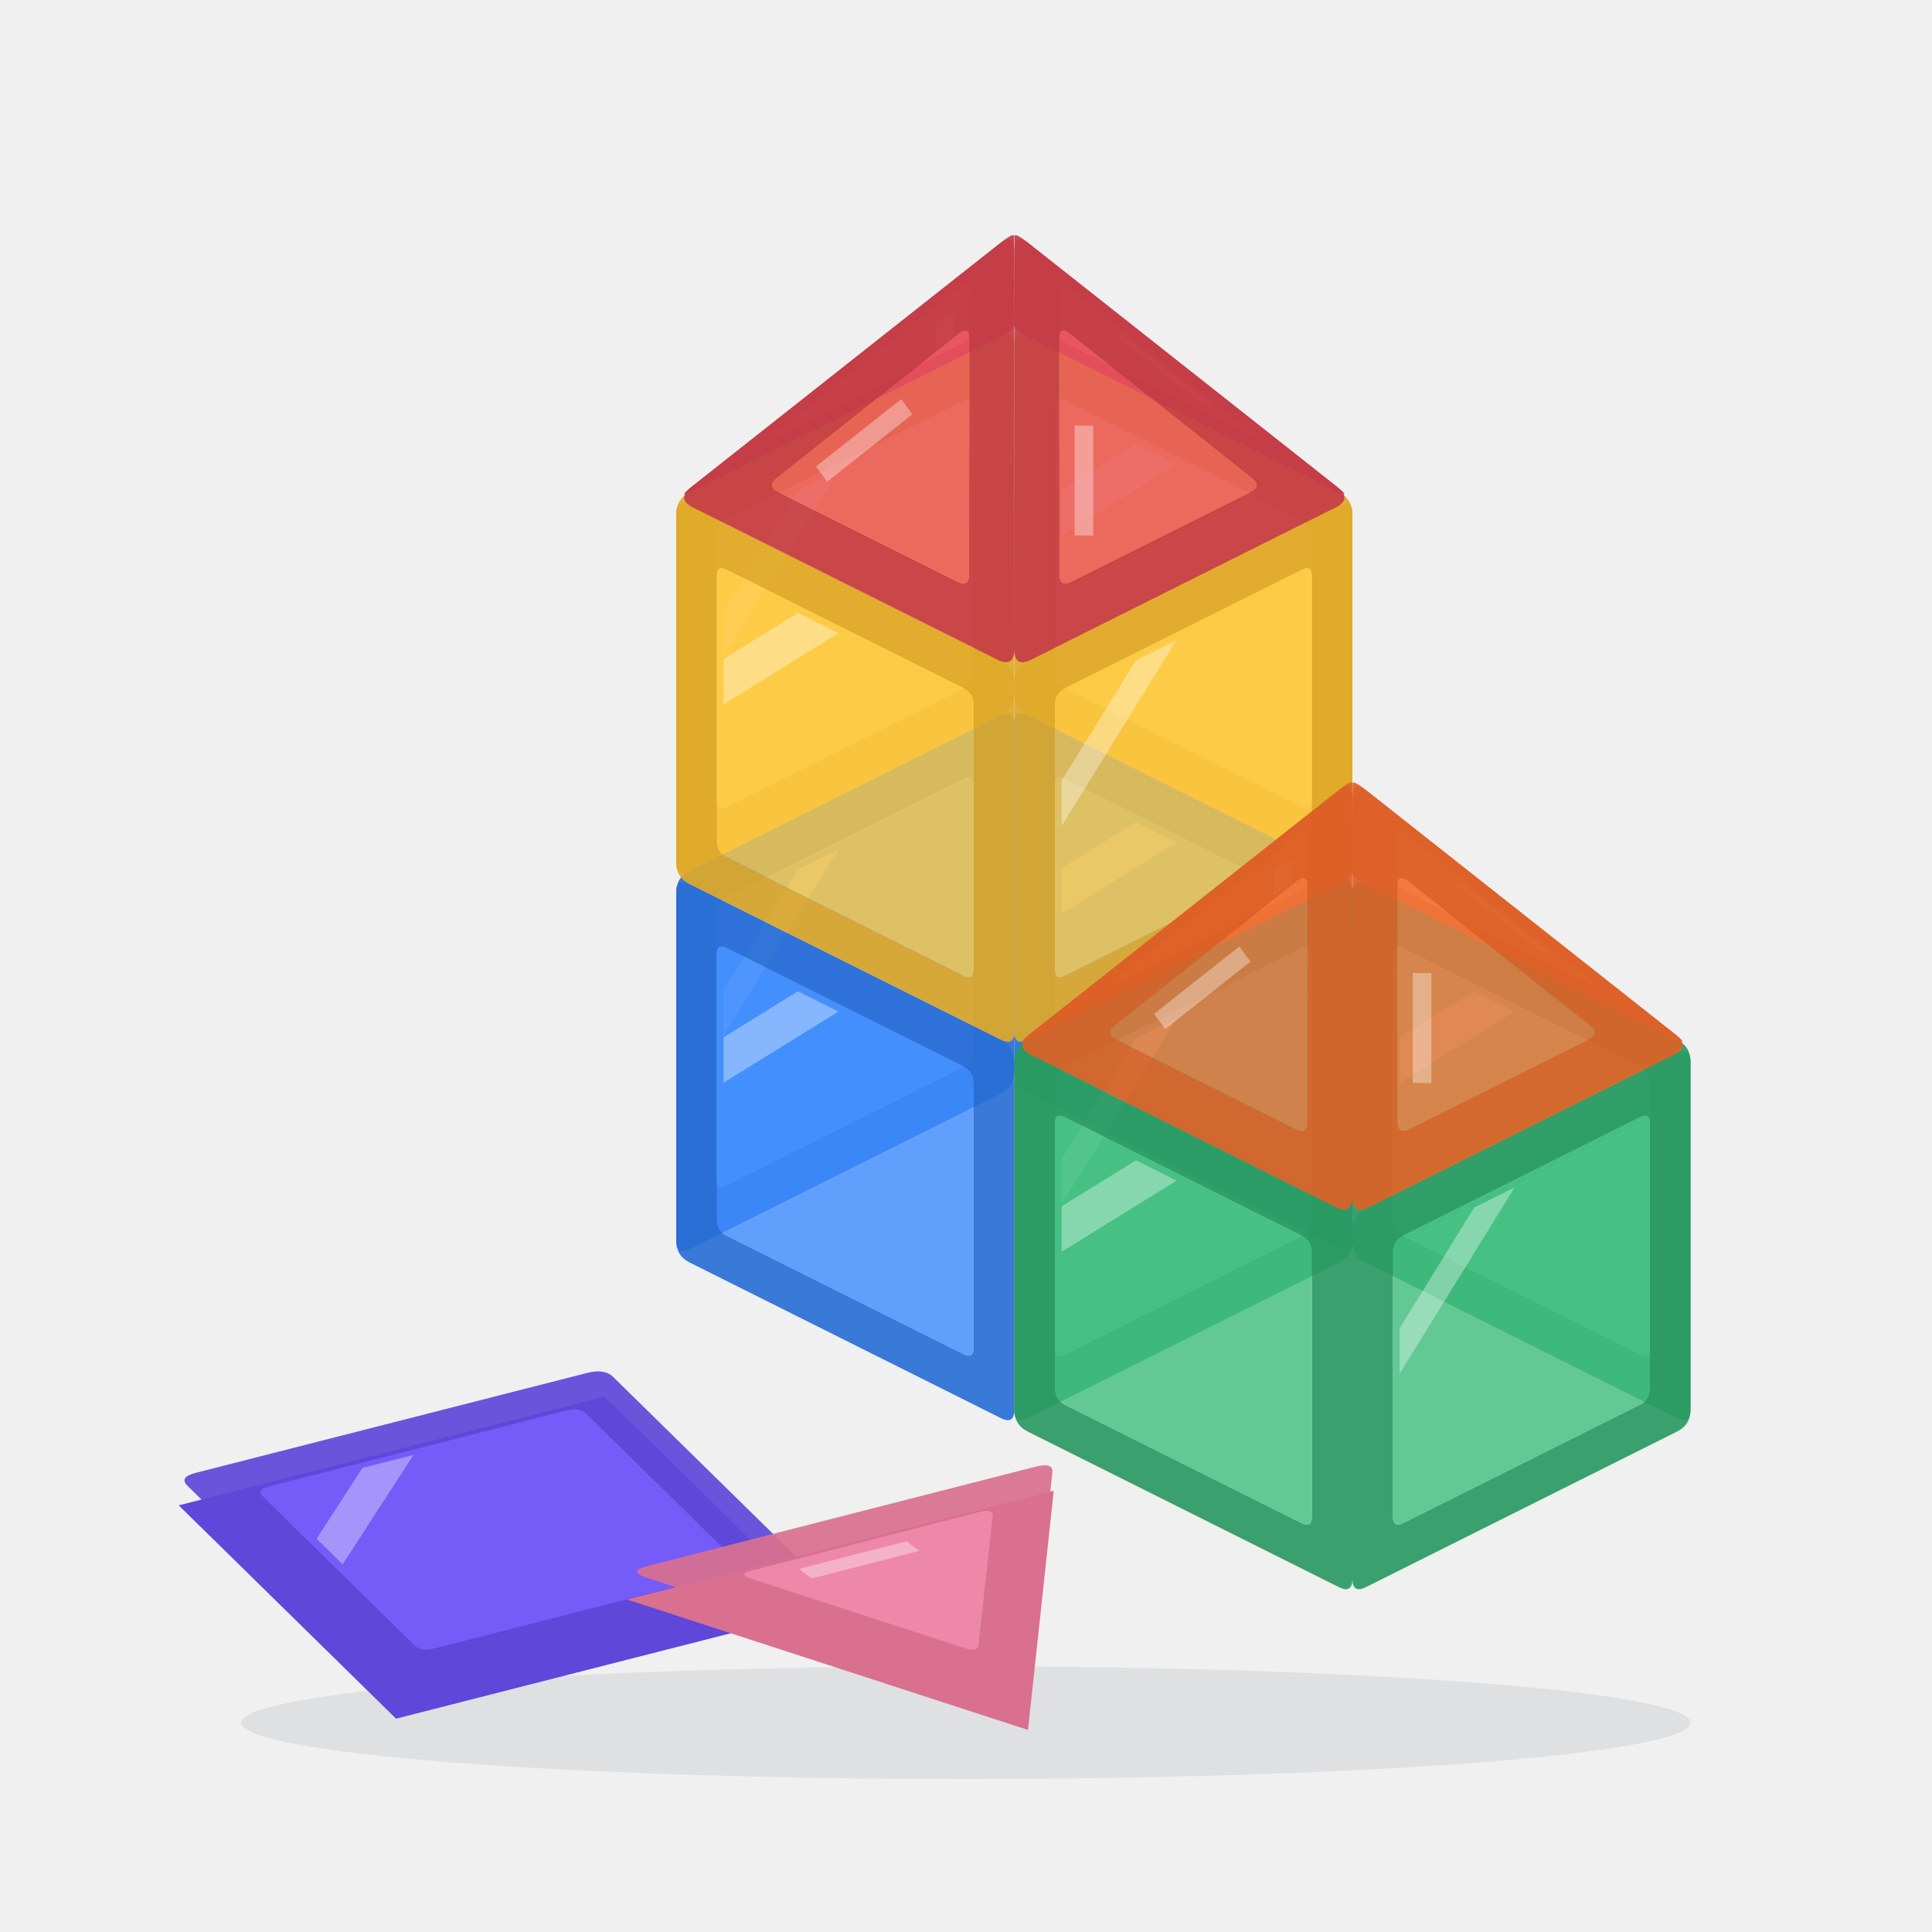
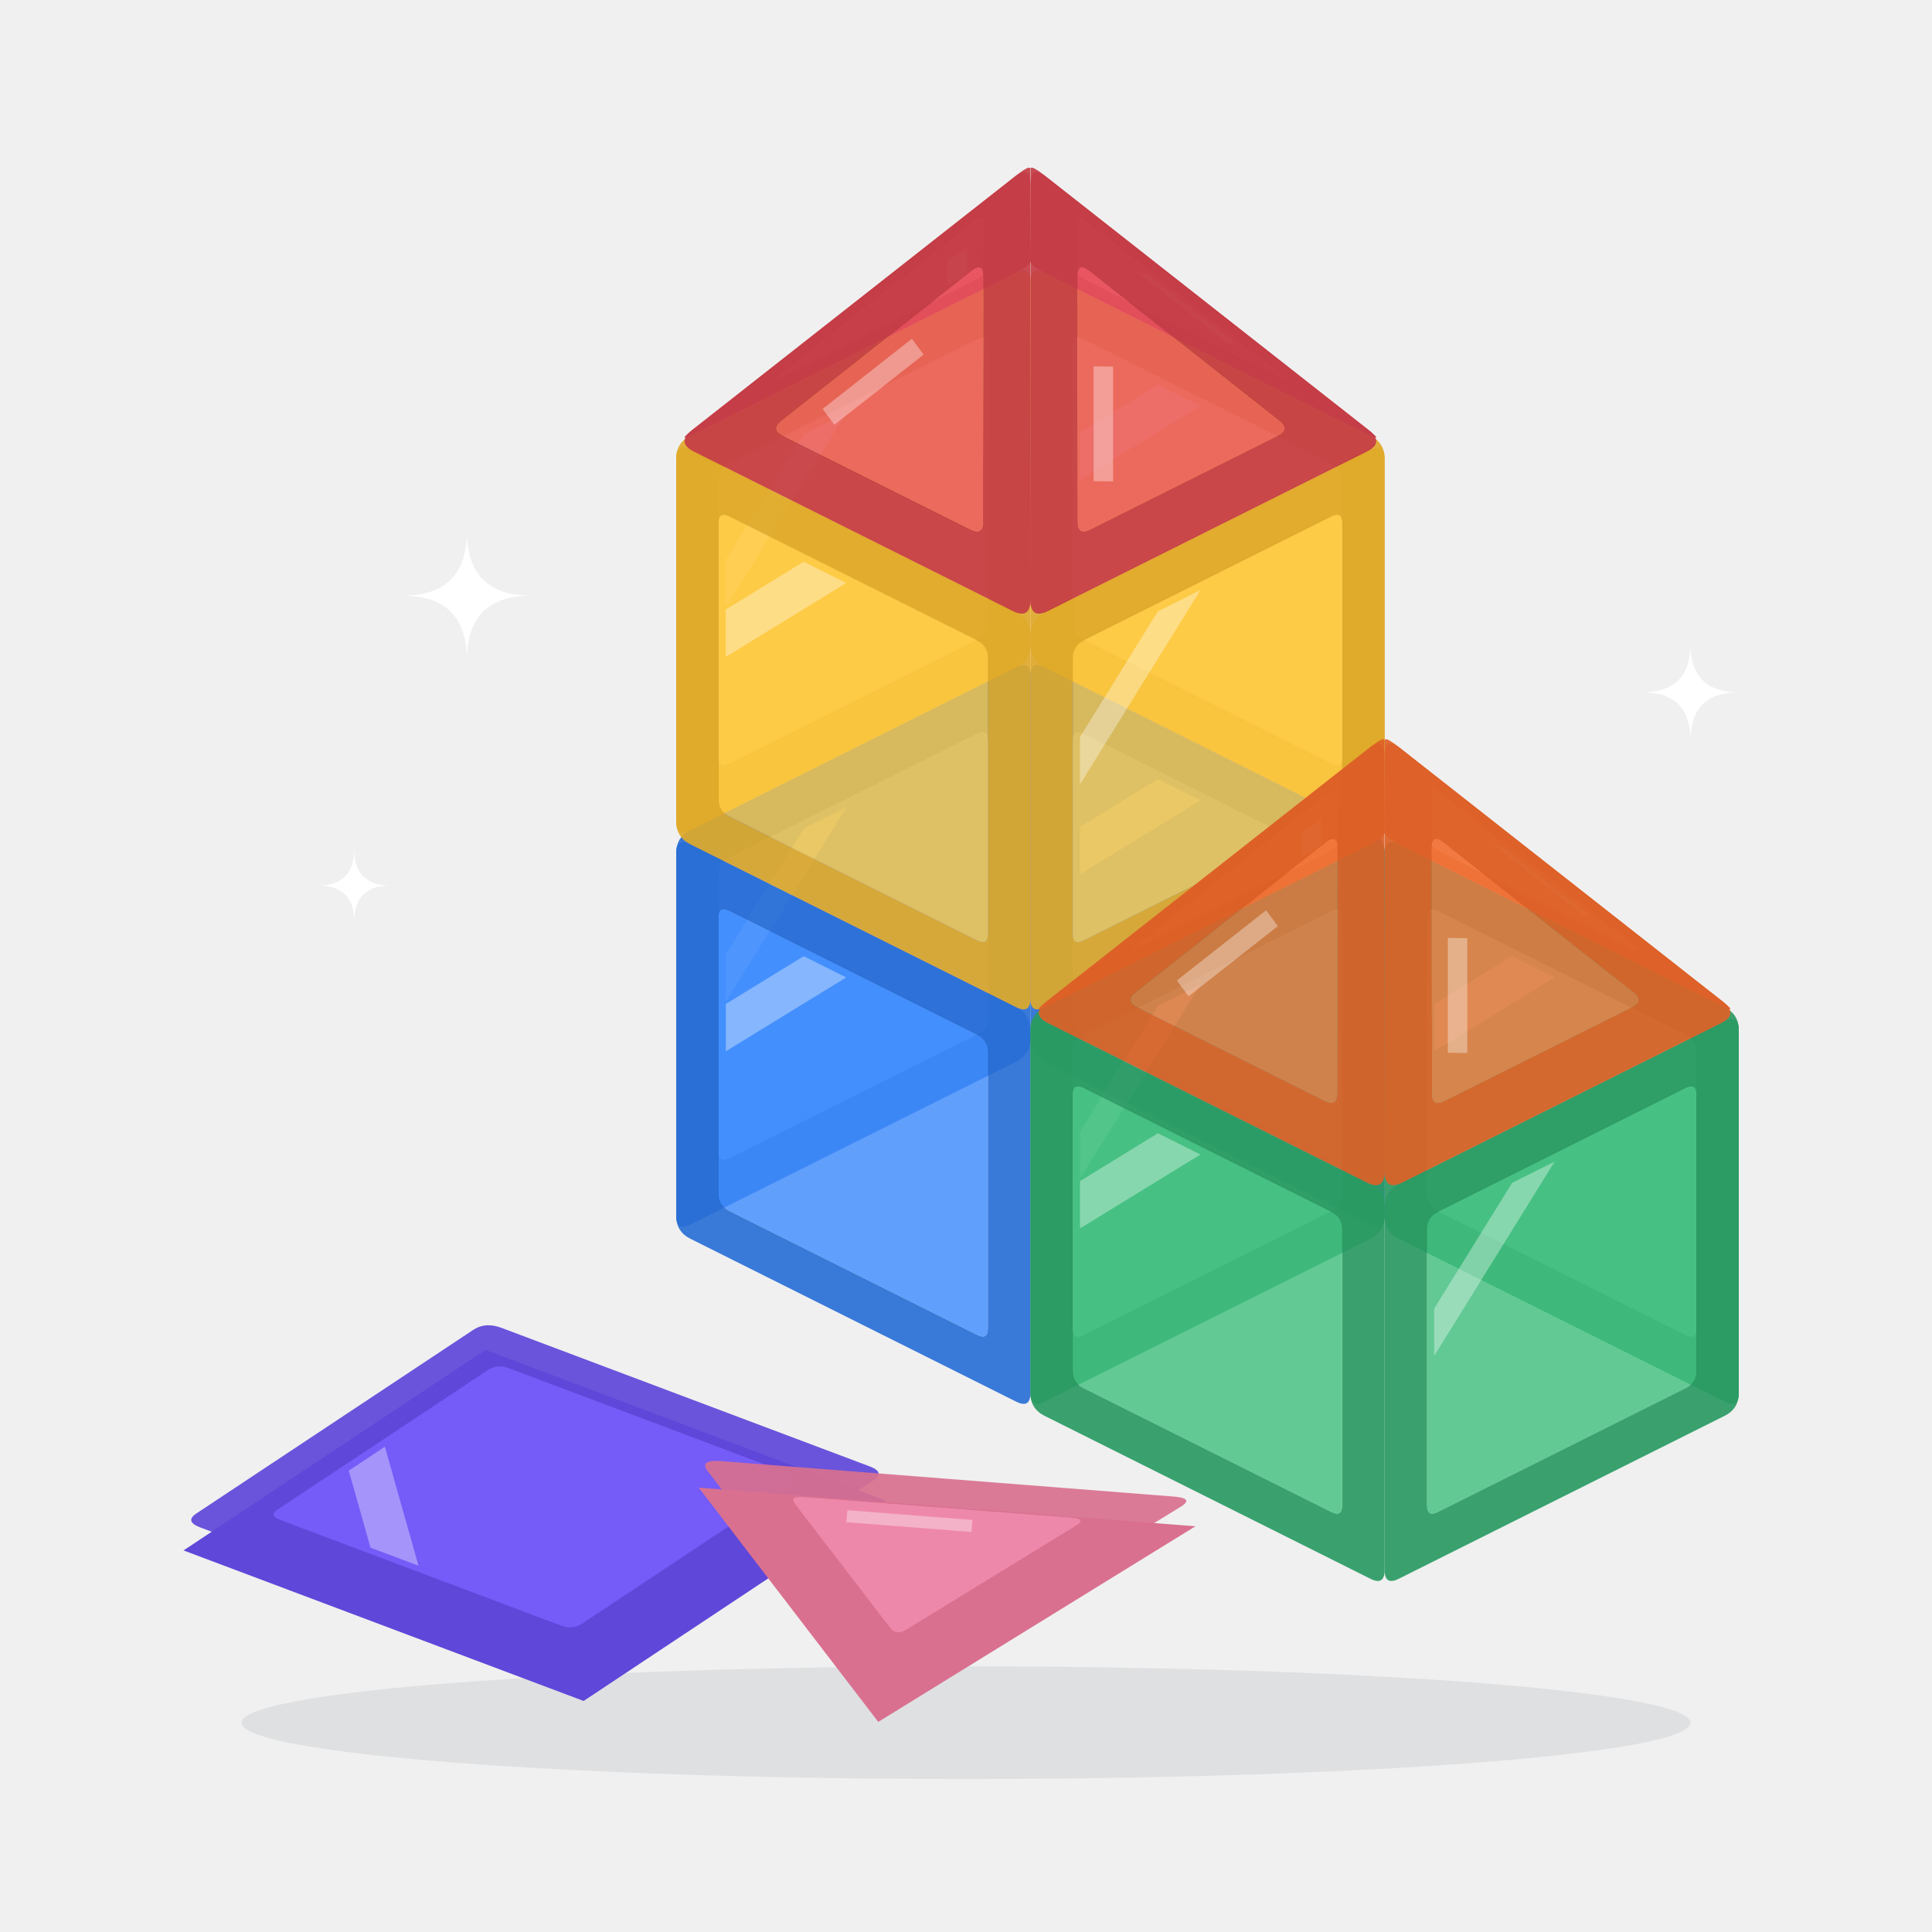
<svg xmlns="http://www.w3.org/2000/svg" viewBox="0 0 240 240">
  <ellipse cx="120" cy="214" rx="90" ry="7" fill="#1f2a44" opacity=".08" />
  <defs>
    <g id="mt-s">
      <path d="M0 4Q0 0 4 0L96 0Q100 0 100 4L100 96Q100 100 96 100L4 100Q0 100 0 96ZM12 15Q12 12 15 12L85 12Q88 12 88 15L88 85Q88 88 85 88L15 88Q12 88 12 85Z" fill="currentColor" fill-opacity=".92" fill-rule="evenodd" />
      <path d="M12 15Q12 12 15 12L85 12Q88 12 88 15L88 85Q88 88 85 88L15 88Q12 88 12 85Z" fill-opacity=".8" />
      <path d="M14 52 48 86H36L14 64Z" fill="#fff" opacity=".35" />
    </g>
    <g id="mt-t">
      <path d="M2.2 4.5Q0 0 5 0L95 0Q100 0 97.8 4.5L52.2 95.5Q50 100 47.8 95.5ZM21.6 16.4Q20 13.3 23.5 13.3L76.5 13.3Q80 13.3 78.4 16.4L51.6 70.2Q50 73.3 48.4 70.2Z" fill="currentColor" fill-opacity=".92" fill-rule="evenodd" />
      <path d="M21.6 16.4Q20 13.3 23.5 13.3L76.5 13.3Q80 13.3 78.4 16.4L51.6 70.2Q50 73.3 48.4 70.2Z" fill-opacity=".8" />
      <path d="M29.6 23.5 42.2 48.7 46.6 46.5 34 21.3Z" fill="#fff" opacity=".35" />
    </g>
  </defs>
-   <use href="#mt-s" fill="#3D8BFD" color="#2A6FD6" transform="matrix(.42 .21 0 -.47 126 135)" />
-   <use href="#mt-s" fill="#3D8BFD" color="#2A6FD6" transform="matrix(.42 -.21 0 -.47 84 156)" />
-   <use href="#mt-s" fill="#FFC940" color="#E0A92A" transform="matrix(.42 .21 0 -.47 126 88)" />
-   <use href="#mt-s" fill="#FFC940" color="#E0A92A" transform="matrix(.42 -.21 0 -.47 84 109)" />
-   <use href="#mt-t" fill="#E8505B" color="#C43C46" transform="matrix(-.42 -.21 -.21 -.227 168 62)" />
-   <use href="#mt-t" fill="#E8505B" color="#C43C46" transform="matrix(-.42 .21 .21 -.227 126 41)" />
-   <use href="#mt-s" fill="#3FBF7F" color="#2B9A63" transform="matrix(.42 .21 0 -.47 168 156)" />
-   <use href="#mt-s" fill="#3FBF7F" color="#2B9A63" transform="matrix(.42 -.21 0 -.47 126 177)" />
-   <use href="#mt-s" fill="#3D8BFD" color="#2A6FD6" transform="matrix(.42 .21 0 -.47 84 156)" />
-   <use href="#mt-s" fill="#FFC940" color="#E0A92A" transform="matrix(.42 .21 0 -.47 84 109)" />
-   <use href="#mt-s" fill="#FFC940" color="#E0A92A" transform="matrix(.42 -.21 0 -.47 126 130)" />
-   <use href="#mt-t" fill="#E8505B" color="#C43C46" transform="matrix(.42 .21 .21 -.437 84 62)" />
-   <use href="#mt-t" fill="#E8505B" color="#C43C46" transform="matrix(.42 -.21 -.21 -.437 126 83)" />
-   <use href="#mt-t" fill="#F2753A" color="#DD6128" transform="matrix(-.42 -.21 -.21 -.227 210 130)" />
-   <use href="#mt-t" fill="#F2753A" color="#DD6128" transform="matrix(-.42 .21 .21 -.227 168 109)" />
-   <use href="#mt-s" fill="#3FBF7F" color="#2B9A63" transform="matrix(.42 .21 0 -.47 126 177)" />
-   <use href="#mt-s" fill="#3FBF7F" color="#2B9A63" transform="matrix(.42 -.21 0 -.47 168 198)" />
-   <use href="#mt-t" fill="#F2753A" color="#DD6128" transform="matrix(.42 .21 .21 -.437 126 130)" />
-   <use href="#mt-t" fill="#F2753A" color="#DD6128" transform="matrix(.42 -.21 -.21 -.437 168 151)" />
-   <path d="M75.1 173.5 102.1 200 49.2 213.5 22.2 187Z" fill="#5F47D9" />
-   <use href="#mt-s" fill="#7B61FF" color="#5F47D9" transform="matrix(.27 .265 -.529 .135 75.1 170)" />
-   <path d="M77.9 198.7 127.7 214.9 130.9 185.2Z" fill="#D9708F" />
-   <use href="#mt-t" fill="#F48FB1" color="#D9708F" transform="matrix(.498 .162 .281 -.217 77.9 195.2)" />
+   <use href="#mt-s" fill="#3D8BFD" color="#2A6FD6" transform="matrix(.44 .22 0 -.49 128 131)" />
+   <use href="#mt-s" fill="#3D8BFD" color="#2A6FD6" transform="matrix(.44 -.22 0 -.49 84 153)" />
+   <use href="#mt-s" fill="#FFC940" color="#E0A92A" transform="matrix(.44 .22 0 -.49 128 82)" />
+   <use href="#mt-s" fill="#FFC940" color="#E0A92A" transform="matrix(.44 -.22 0 -.49 84 104)" />
+   <use href="#mt-t" fill="#E8505B" color="#C43C46" transform="matrix(-.44 -.22 -.22 -.236 172 55)" />
+   <use href="#mt-t" fill="#E8505B" color="#C43C46" transform="matrix(-.44 .22 .22 -.236 128 33)" />
+   <use href="#mt-s" fill="#3FBF7F" color="#2B9A63" transform="matrix(.44 .22 0 -.49 172 153)" />
+   <use href="#mt-s" fill="#3FBF7F" color="#2B9A63" transform="matrix(.44 -.22 0 -.49 128 175)" />
+   <use href="#mt-s" fill="#3D8BFD" color="#2A6FD6" transform="matrix(.44 .22 0 -.49 84 153)" />
+   <use href="#mt-s" fill="#FFC940" color="#E0A92A" transform="matrix(.44 .22 0 -.49 84 104)" />
+   <use href="#mt-s" fill="#FFC940" color="#E0A92A" transform="matrix(.44 -.22 0 -.49 128 126)" />
+   <use href="#mt-t" fill="#E8505B" color="#C43C46" transform="matrix(.44 .22 .22 -.456 84 55)" />
+   <use href="#mt-t" fill="#E8505B" color="#C43C46" transform="matrix(.44 -.22 -.22 -.456 128 77)" />
+   <use href="#mt-t" fill="#F2753A" color="#DD6128" transform="matrix(-.44 -.22 -.22 -.236 216 126)" />
+   <use href="#mt-t" fill="#F2753A" color="#DD6128" transform="matrix(-.44 .22 .22 -.236 172 104)" />
+   <use href="#mt-s" fill="#3FBF7F" color="#2B9A63" transform="matrix(.44 .22 0 -.49 128 175)" />
+   <use href="#mt-s" fill="#3FBF7F" color="#2B9A63" transform="matrix(.44 -.22 0 -.49 172 197)" />
+   <use href="#mt-t" fill="#F2753A" color="#DD6128" transform="matrix(.44 .22 .22 -.456 128 126)" />
+   <use href="#mt-t" fill="#F2753A" color="#DD6128" transform="matrix(.44 -.22 -.22 -.456 172 148)" />
+   <path d="M60.3 167.7 110 186.4 72.5 211.3 22.8 192.6Z" fill="#5F47D9" />
+   <use href="#mt-s" fill="#7B61FF" color="#5F47D9" transform="matrix(.497 .187 -.374 .248 60.3 164.2)" />
+   <path d="M86.8 184.8 109.1 213.9 148.5 189.6Z" fill="#D9708F" />
+   <use href="#mt-t" fill="#F48FB1" color="#D9708F" transform="matrix(.223 .29 .505 -.097 86.8 181.3)" />
+   <path d="M58 66Q58 74 66 74 58 74 58 82 58 74 50 74 58 74 58 66Z" fill="#fff" />
+   <path d="M210 80Q210 86 216 86 210 86 210 92 210 86 204 86 210 86 210 80Z" fill="#fff" />
+   <path d="M44 105.5Q44 110 48.5 110 44 110 44 114.5 44 110 39.5 110 44 110 44 105.5Z" fill="#fff" />
</svg>
